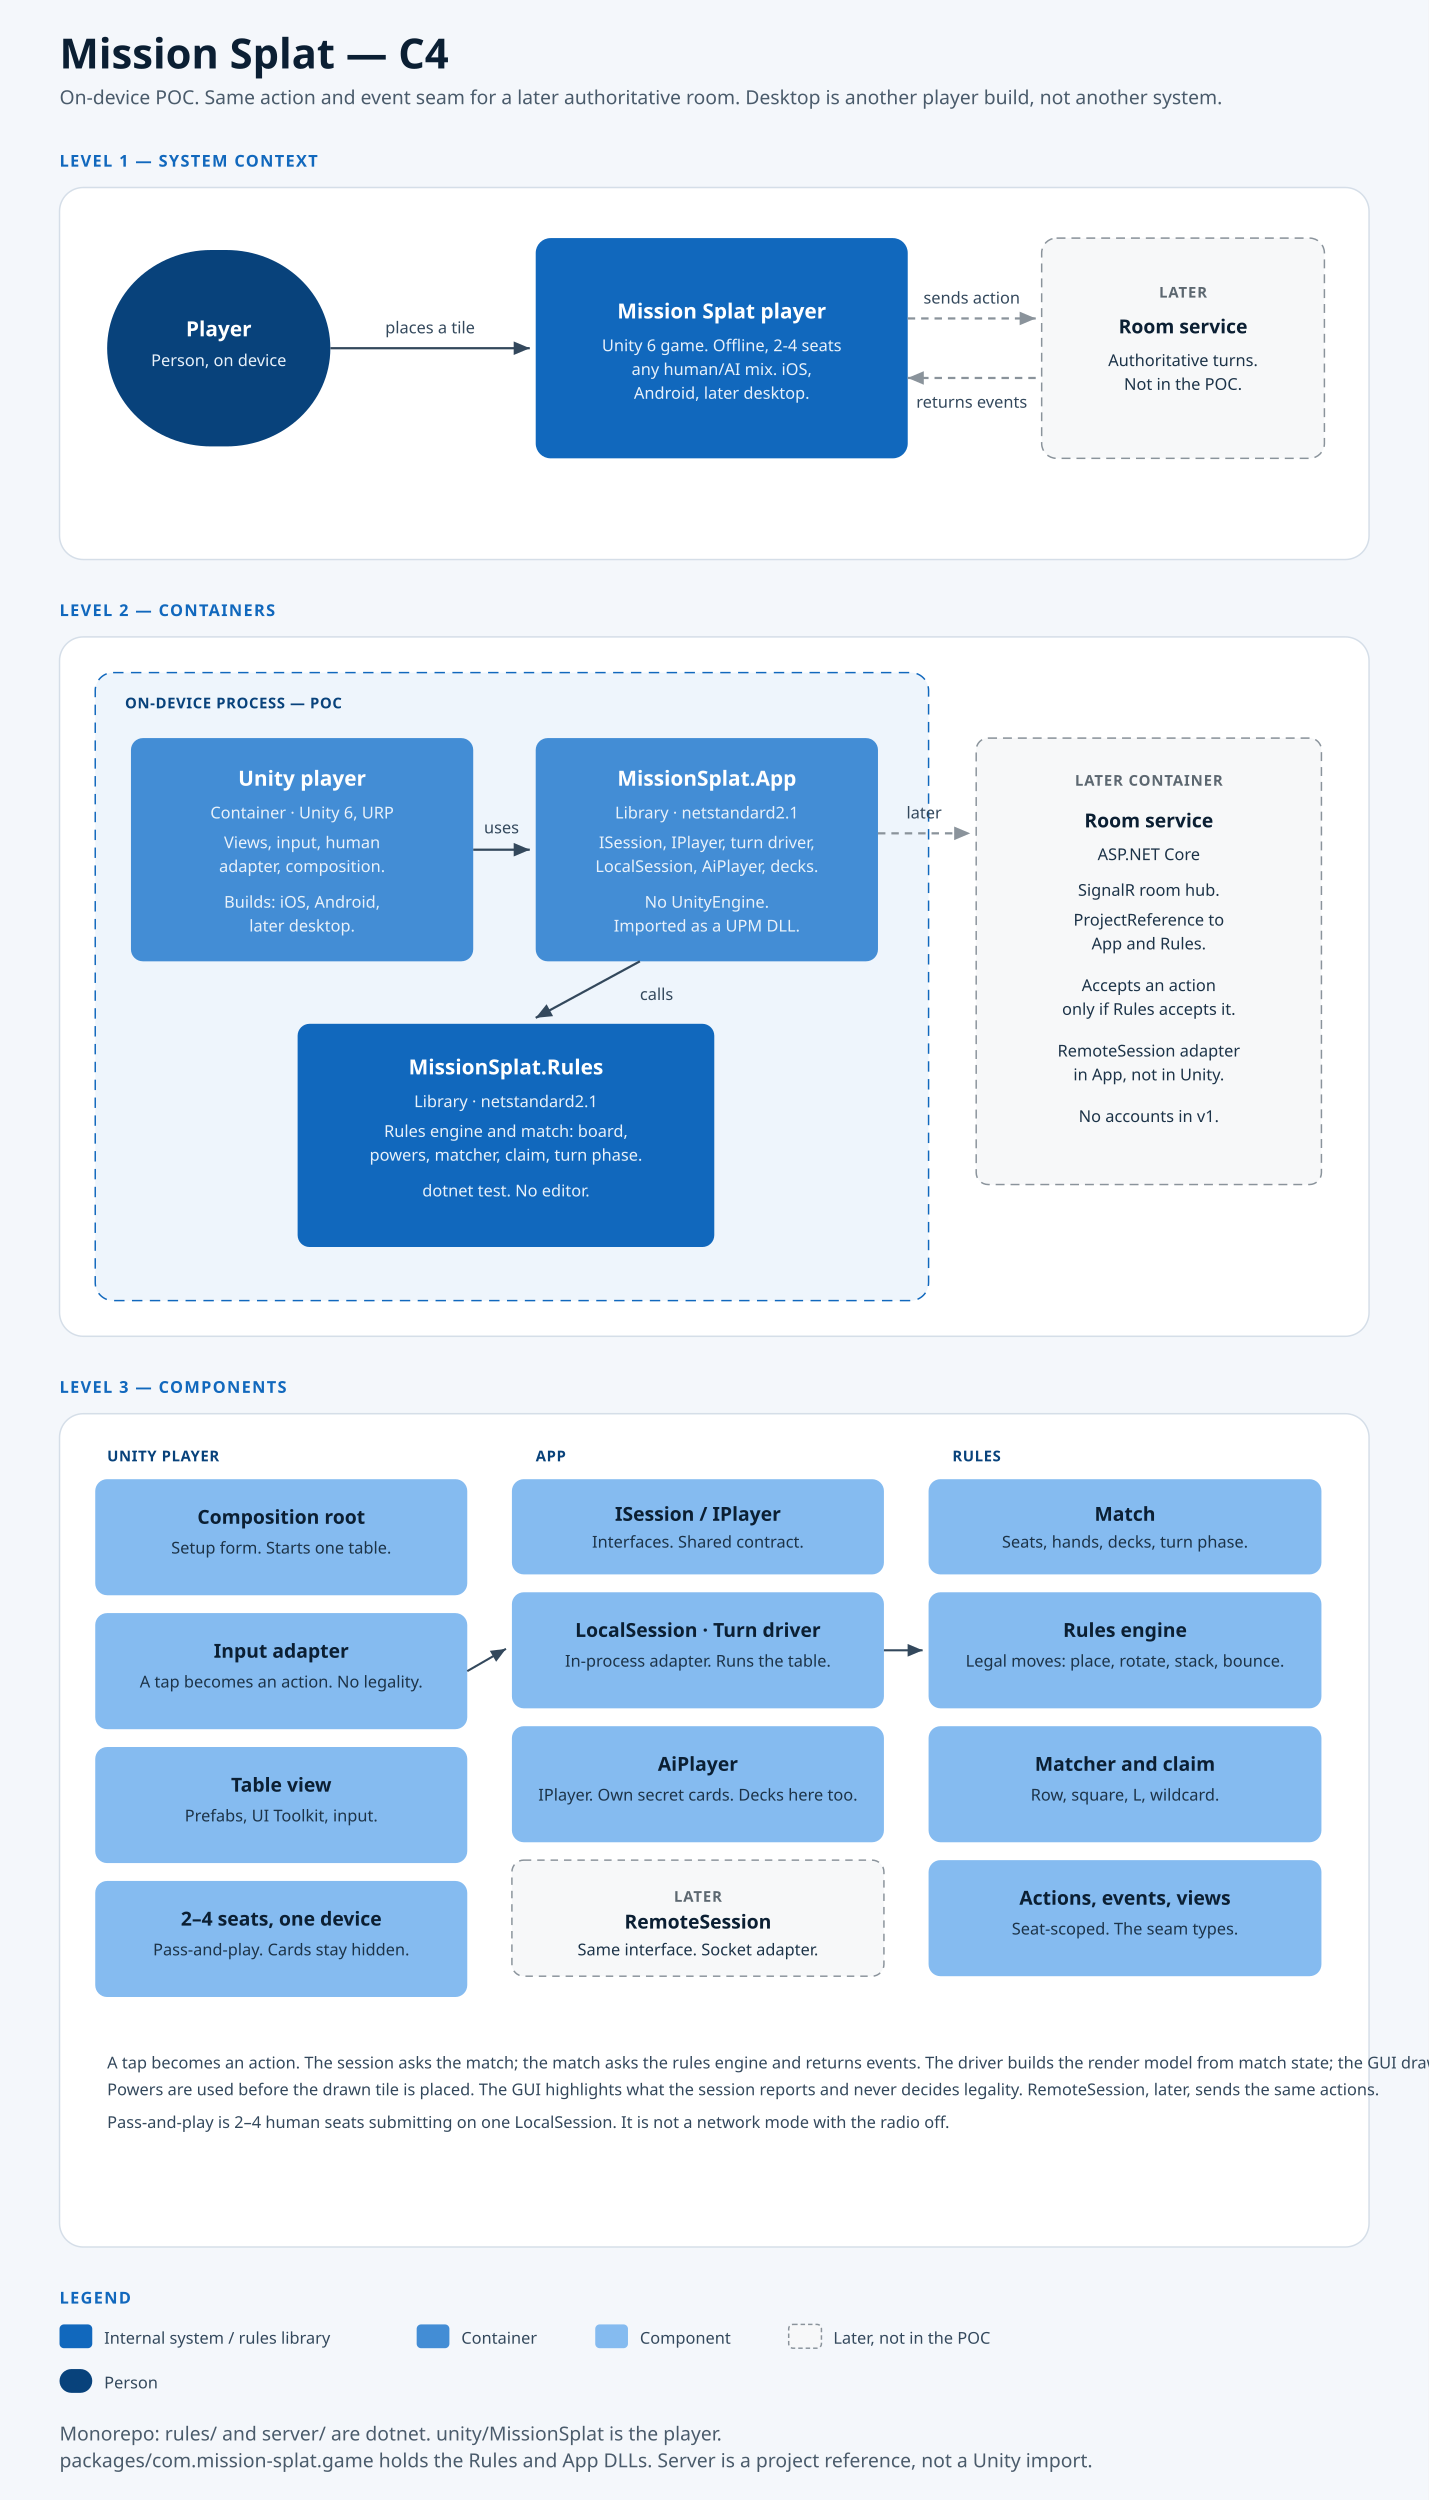
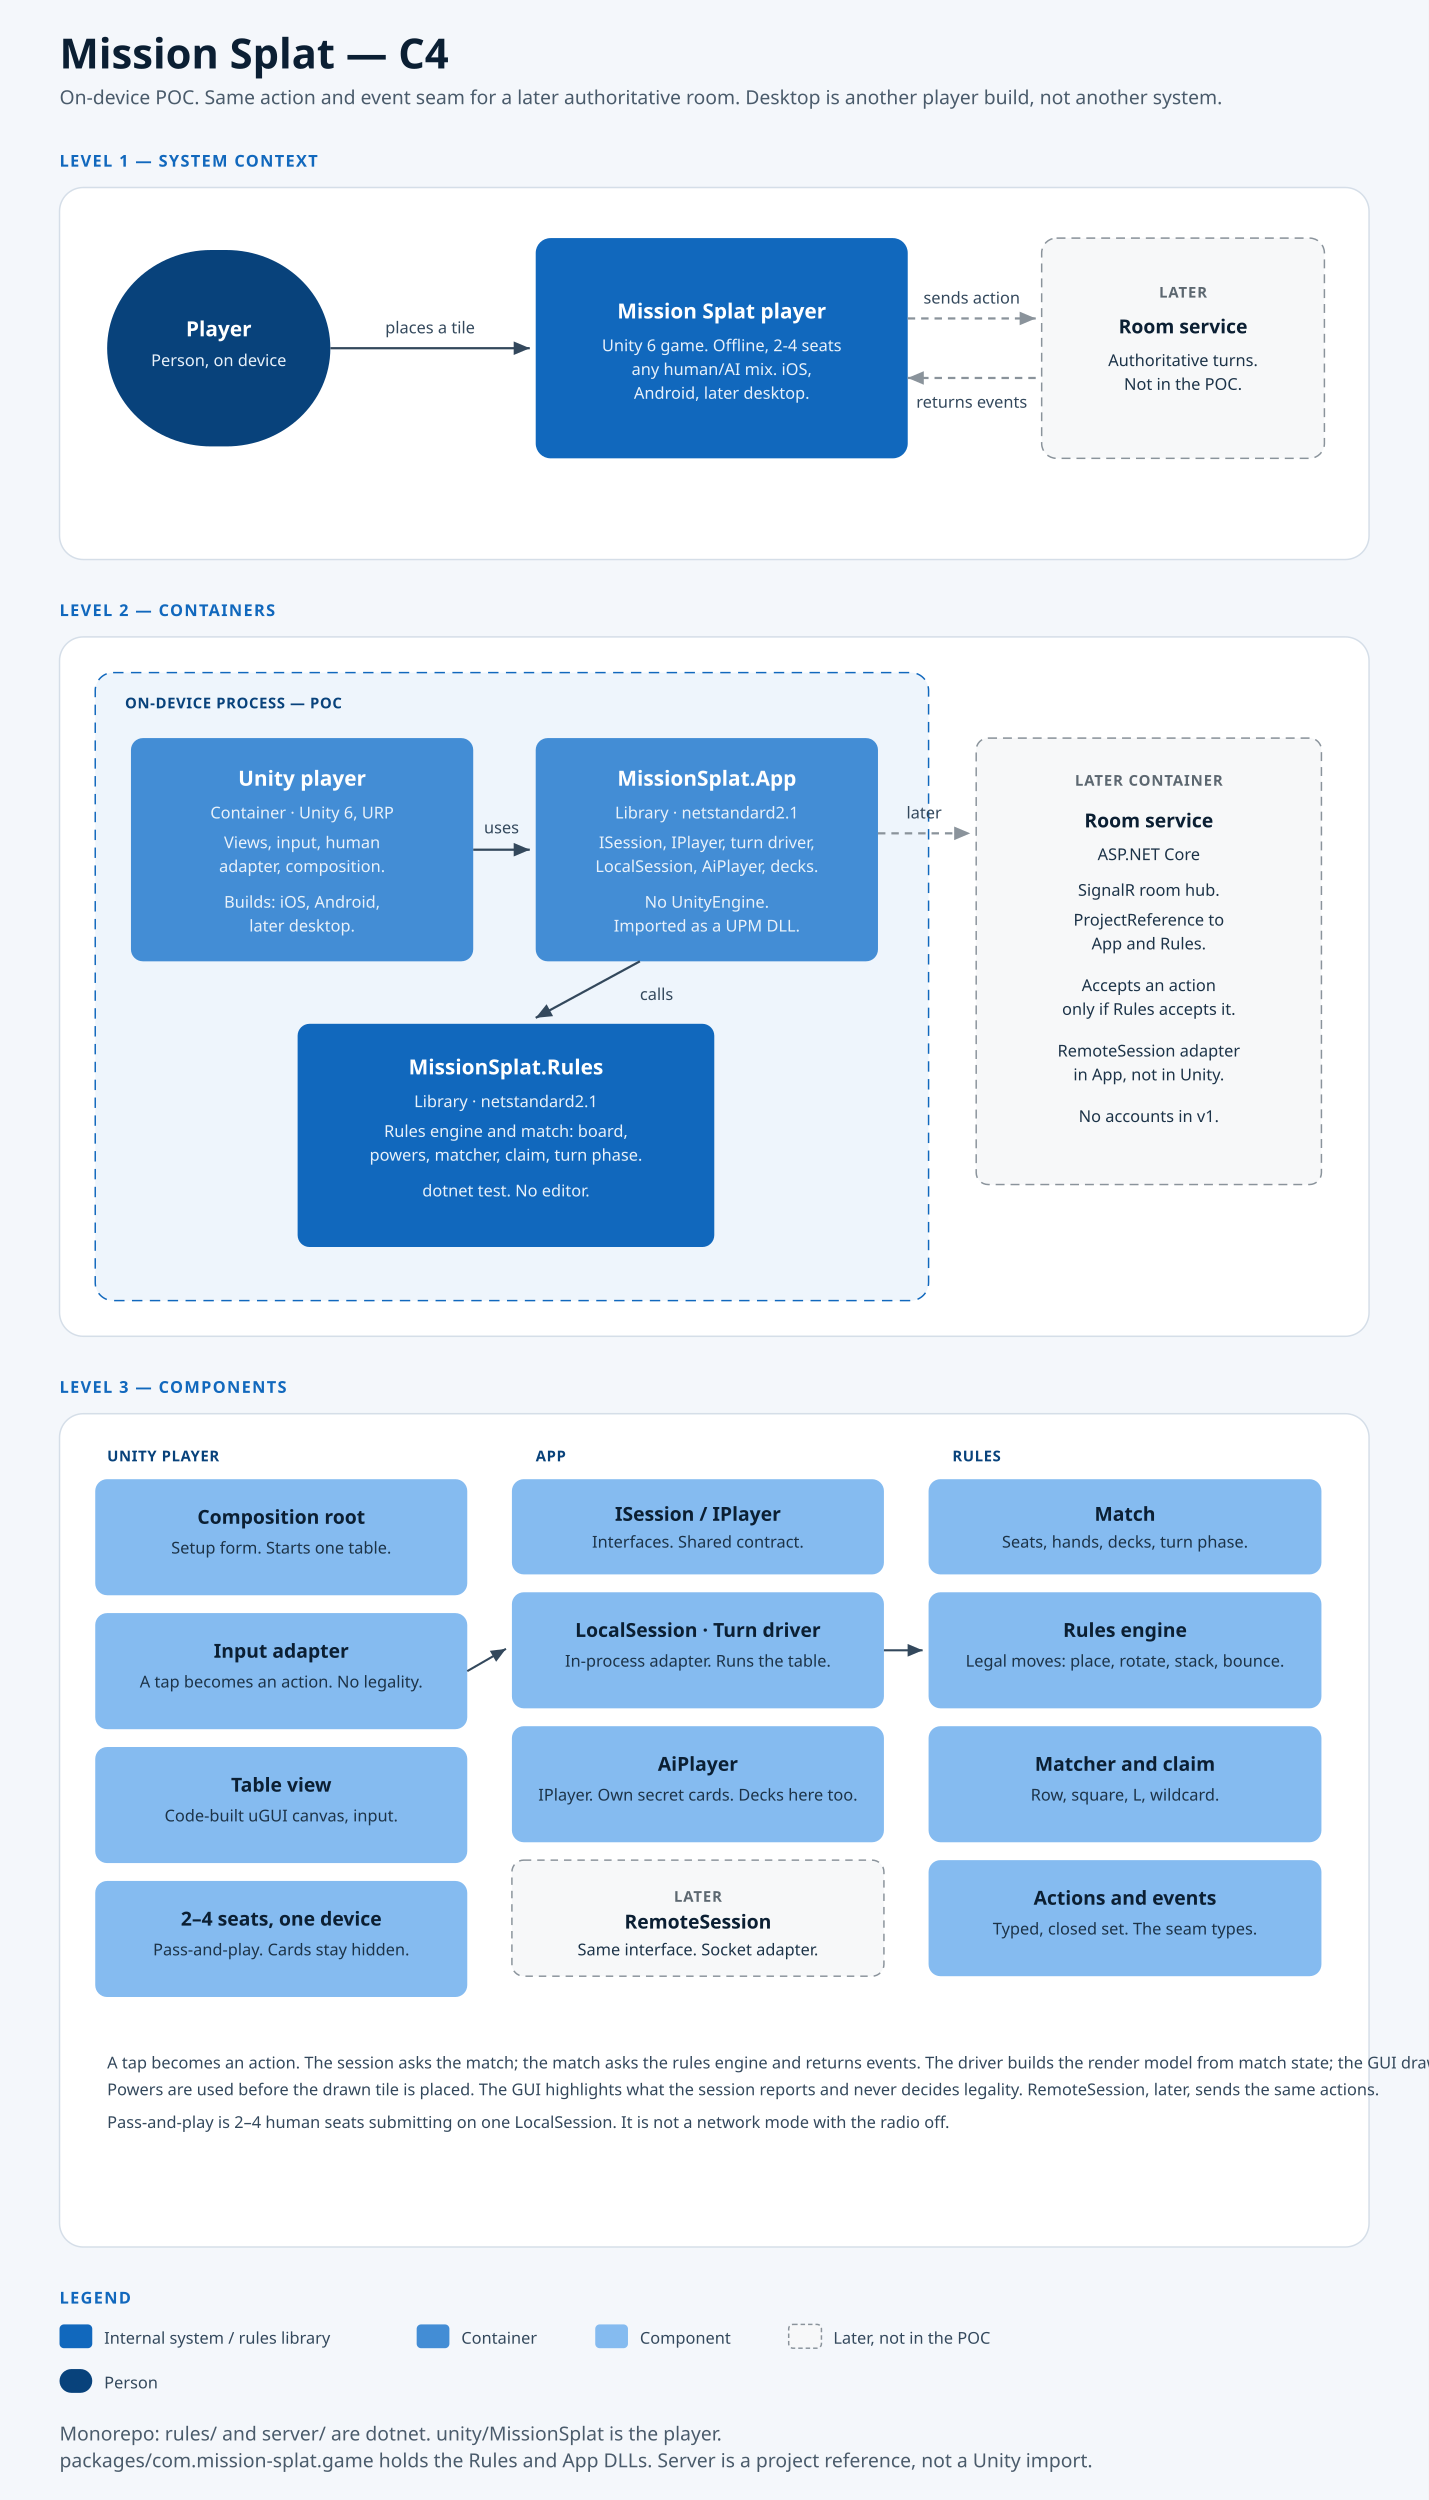
<svg xmlns="http://www.w3.org/2000/svg" viewBox="0 0 960 1680" width="960" height="1680" role="img" aria-labelledby="title desc">
  <defs>
    <style>
      .h1 { font: 700 28px system-ui, Segoe UI, sans-serif; fill: #0b1f33; }
      .h2 { font: 700 16px system-ui, Segoe UI, sans-serif; fill: #0b1f33; }
      .sub { font: 400 13px system-ui, Segoe UI, sans-serif; fill: #4a5b6b; }
      .box-title { font: 700 14px system-ui, Segoe UI, sans-serif; fill: #fff; }
      .box-title-dark { font: 700 13px system-ui, Segoe UI, sans-serif; fill: #0b1f33; }
      .box-body { font: 400 11px system-ui, Segoe UI, sans-serif; fill: #e8f1fa; }
      .box-body-dark { font: 400 11px system-ui, Segoe UI, sans-serif; fill: #1c3348; }
      .tag { font: 700 10px system-ui, Segoe UI, sans-serif; fill: #08427b; letter-spacing: .04em; }
      .rel { font: 400 11px system-ui, Segoe UI, sans-serif; fill: #33485c; }
      .level { font: 700 11px system-ui, Segoe UI, sans-serif; fill: #1168bd; letter-spacing: .08em; }
      .future { font: 700 10px system-ui, Segoe UI, sans-serif; fill: #5c6770; letter-spacing: .06em; }
    </style>
    <marker id="arrow" viewBox="0 0 10 10" refX="9" refY="5" markerWidth="8" markerHeight="8" orient="auto-start-reverse">
      <path d="M 0 1.2 L 9 5 L 0 8.8 z" fill="#33485c" />
    </marker>
    <marker id="arrow-future" viewBox="0 0 10 10" refX="9" refY="5" markerWidth="8" markerHeight="8" orient="auto-start-reverse">
      <path d="M 0 1.2 L 9 5 L 0 8.8 z" fill="#8a939b" />
    </marker>
  </defs>
  <rect width="960" height="1680" fill="#f4f7fb" />
  <text x="40" y="46" class="h1">Mission Splat — C4</text>
  <text x="40" y="70" class="sub">On-device POC. Same action and event seam for a later authoritative room. Desktop is another player build, not another system.</text>
  <text x="40" y="112" class="level">LEVEL 1 — SYSTEM CONTEXT</text>
  <rect x="40" y="126" width="880" height="250" rx="16" fill="#fff" stroke="#d5dee8" />
  <rect x="72" y="168" width="150" height="132" rx="70" fill="#08427b" />
  <text x="147" y="226" text-anchor="middle" class="box-title">Player</text>
  <text x="147" y="246" text-anchor="middle" class="box-body">Person, on device</text>
  <rect x="360" y="160" width="250" height="148" rx="10" fill="#1168bd" />
  <text x="485" y="214" text-anchor="middle" class="box-title">Mission Splat player</text>
  <text x="485" y="236" text-anchor="middle" class="box-body">Unity 6 game. Offline, 2-4 seats</text>
  <text x="485" y="252" text-anchor="middle" class="box-body">any human/AI mix. iOS,</text>
  <text x="485" y="268" text-anchor="middle" class="box-body">Android, later desktop.</text>
  <rect x="700" y="160" width="190" height="148" rx="10" fill="#f7f8f9" stroke="#8a939b" stroke-dasharray="6 4" />
  <text x="795" y="200" text-anchor="middle" class="future">LATER</text>
  <text x="795" y="224" text-anchor="middle" class="box-title-dark">Room service</text>
  <text x="795" y="246" text-anchor="middle" class="box-body-dark">Authoritative turns.</text>
  <text x="795" y="262" text-anchor="middle" class="box-body-dark">Not in the POC.</text>
  <line x1="222" y1="234" x2="356" y2="234" stroke="#33485c" stroke-width="1.5" marker-end="url(#arrow)" />
  <text x="289" y="224" text-anchor="middle" class="rel">places a tile</text>
  <line x1="610" y1="214" x2="696" y2="214" stroke="#8a939b" stroke-width="1.5" stroke-dasharray="5 4" marker-end="url(#arrow-future)" />
  <text x="653" y="204" text-anchor="middle" class="rel">sends action</text>
  <line x1="696" y1="254" x2="610" y2="254" stroke="#8a939b" stroke-width="1.5" stroke-dasharray="5 4" marker-end="url(#arrow-future)" />
  <text x="653" y="274" text-anchor="middle" class="rel">returns events</text>
  <text x="40" y="414" class="level">LEVEL 2 — CONTAINERS</text>
  <rect x="40" y="428" width="880" height="470" rx="16" fill="#fff" stroke="#d5dee8" />
  <rect x="64" y="452" width="560" height="422" rx="12" fill="#eef5fc" stroke="#1168bd" stroke-dasharray="7 5" />
  <text x="84" y="476" class="tag">ON-DEVICE PROCESS — POC</text>
  <rect x="88" y="496" width="230" height="150" rx="8" fill="#438dd5" />
  <text x="203" y="528" text-anchor="middle" class="box-title">Unity player</text>
  <text x="203" y="550" text-anchor="middle" class="box-body">Container · Unity 6, URP</text>
  <text x="203" y="570" text-anchor="middle" class="box-body">Views, input, human</text>
  <text x="203" y="586" text-anchor="middle" class="box-body">adapter, composition.</text>
  <text x="203" y="610" text-anchor="middle" class="box-body">Builds: iOS, Android,</text>
  <text x="203" y="626" text-anchor="middle" class="box-body">later desktop.</text>
  <rect x="360" y="496" width="230" height="150" rx="8" fill="#438dd5" />
  <text x="475" y="528" text-anchor="middle" class="box-title">MissionSplat.App</text>
  <text x="475" y="550" text-anchor="middle" class="box-body">Library · netstandard2.1</text>
  <text x="475" y="570" text-anchor="middle" class="box-body">ISession, IPlayer, turn driver,</text>
  <text x="475" y="586" text-anchor="middle" class="box-body">LocalSession, AiPlayer, decks.</text>
  <text x="475" y="610" text-anchor="middle" class="box-body">No UnityEngine.</text>
  <text x="475" y="626" text-anchor="middle" class="box-body">Imported as a UPM DLL.</text>
  <rect x="200" y="688" width="280" height="150" rx="8" fill="#1168bd" />
  <text x="340" y="722" text-anchor="middle" class="box-title">MissionSplat.Rules</text>
  <text x="340" y="744" text-anchor="middle" class="box-body">Library · netstandard2.1</text>
  <text x="340" y="764" text-anchor="middle" class="box-body">Rules engine and match: board,</text>
  <text x="340" y="780" text-anchor="middle" class="box-body">powers, matcher, claim, turn phase.</text>
  <text x="340" y="804" text-anchor="middle" class="box-body">dotnet test. No editor.</text>
  <line x1="318" y1="571" x2="356" y2="571" stroke="#33485c" stroke-width="1.5" marker-end="url(#arrow)" />
  <text x="337" y="560" text-anchor="middle" class="rel">uses</text>
  <line x1="430" y1="646" x2="360" y2="684" stroke="#33485c" stroke-width="1.5" marker-end="url(#arrow)" />
  <text x="430" y="672" class="rel">calls</text>
  <rect x="656" y="496" width="232" height="300" rx="8" fill="#f7f8f9" stroke="#8a939b" stroke-dasharray="6 4" />
  <text x="772" y="528" text-anchor="middle" class="future">LATER CONTAINER</text>
  <text x="772" y="556" text-anchor="middle" class="box-title-dark">Room service</text>
  <text x="772" y="578" text-anchor="middle" class="box-body-dark">ASP.NET Core</text>
  <text x="772" y="602" text-anchor="middle" class="box-body-dark">SignalR room hub.</text>
  <text x="772" y="622" text-anchor="middle" class="box-body-dark">ProjectReference to</text>
  <text x="772" y="638" text-anchor="middle" class="box-body-dark">App and Rules.</text>
  <text x="772" y="666" text-anchor="middle" class="box-body-dark">Accepts an action</text>
  <text x="772" y="682" text-anchor="middle" class="box-body-dark">only if Rules accepts it.</text>
  <text x="772" y="710" text-anchor="middle" class="box-body-dark">RemoteSession adapter</text>
  <text x="772" y="726" text-anchor="middle" class="box-body-dark">in App, not in Unity.</text>
  <text x="772" y="754" text-anchor="middle" class="box-body-dark">No accounts in v1.</text>
  <line x1="590" y1="560" x2="652" y2="560" stroke="#8a939b" stroke-width="1.5" stroke-dasharray="5 4" marker-end="url(#arrow-future)" />
  <text x="621" y="550" text-anchor="middle" class="rel">later</text>
  <text x="40" y="936" class="level">LEVEL 3 — COMPONENTS</text>
  <rect x="40" y="950" width="880" height="560" rx="16" fill="#fff" stroke="#d5dee8" />
  <text x="72" y="982" class="tag">UNITY PLAYER</text>
  <rect x="64" y="994" width="250" height="78" rx="8" fill="#85bbf0" />
  <text x="189" y="1024" text-anchor="middle" class="box-title-dark">Composition root</text>
  <text x="189" y="1044" text-anchor="middle" class="box-body-dark">Setup form. Starts one table.</text>
  <rect x="64" y="1084" width="250" height="78" rx="8" fill="#85bbf0" />
  <text x="189" y="1114" text-anchor="middle" class="box-title-dark">Input adapter</text>
  <text x="189" y="1134" text-anchor="middle" class="box-body-dark">A tap becomes an action. No legality.</text>
  <rect x="64" y="1174" width="250" height="78" rx="8" fill="#85bbf0" />
  <text x="189" y="1204" text-anchor="middle" class="box-title-dark">Table view</text>
-   <text x="189" y="1224" text-anchor="middle" class="box-body-dark">Prefabs, UI Toolkit, input.</text>
+   <text x="189" y="1224" text-anchor="middle" class="box-body-dark">Code-built uGUI canvas, input.</text>
  <rect x="64" y="1264" width="250" height="78" rx="8" fill="#85bbf0" />
  <text x="189" y="1294" text-anchor="middle" class="box-title-dark">2–4 seats, one device</text>
  <text x="189" y="1314" text-anchor="middle" class="box-body-dark">Pass-and-play. Cards stay hidden.</text>
  <text x="360" y="982" class="tag">APP</text>
  <rect x="344" y="994" width="250" height="64" rx="8" fill="#85bbf0" />
  <text x="469" y="1022" text-anchor="middle" class="box-title-dark">ISession / IPlayer</text>
  <text x="469" y="1040" text-anchor="middle" class="box-body-dark">Interfaces. Shared contract.</text>
  <rect x="344" y="1070" width="250" height="78" rx="8" fill="#85bbf0" />
  <text x="469" y="1100" text-anchor="middle" class="box-title-dark">LocalSession · Turn driver</text>
  <text x="469" y="1120" text-anchor="middle" class="box-body-dark">In-process adapter. Runs the table.</text>
  <rect x="344" y="1160" width="250" height="78" rx="8" fill="#85bbf0" />
  <text x="469" y="1190" text-anchor="middle" class="box-title-dark">AiPlayer</text>
  <text x="469" y="1210" text-anchor="middle" class="box-body-dark">IPlayer. Own secret cards. Decks here too.</text>
  <rect x="344" y="1250" width="250" height="78" rx="8" fill="#f7f8f9" stroke="#8a939b" stroke-dasharray="5 4" />
  <text x="469" y="1278" text-anchor="middle" class="future">LATER</text>
  <text x="469" y="1296" text-anchor="middle" class="box-title-dark">RemoteSession</text>
  <text x="469" y="1314" text-anchor="middle" class="box-body-dark">Same interface. Socket adapter.</text>
  <text x="640" y="982" class="tag">RULES</text>
  <rect x="624" y="994" width="264" height="64" rx="8" fill="#85bbf0" />
  <text x="756" y="1022" text-anchor="middle" class="box-title-dark">Match</text>
  <text x="756" y="1040" text-anchor="middle" class="box-body-dark">Seats, hands, decks, turn phase.</text>
  <rect x="624" y="1070" width="264" height="78" rx="8" fill="#85bbf0" />
  <text x="756" y="1100" text-anchor="middle" class="box-title-dark">Rules engine</text>
  <text x="756" y="1120" text-anchor="middle" class="box-body-dark">Legal moves: place, rotate, stack, bounce.</text>
  <rect x="624" y="1160" width="264" height="78" rx="8" fill="#85bbf0" />
  <text x="756" y="1190" text-anchor="middle" class="box-title-dark">Matcher and claim</text>
  <text x="756" y="1210" text-anchor="middle" class="box-body-dark">Row, square, L, wildcard.</text>
  <rect x="624" y="1250" width="264" height="78" rx="8" fill="#85bbf0" />
-   <text x="756" y="1280" text-anchor="middle" class="box-title-dark">Actions, events, views</text>
-   <text x="756" y="1300" text-anchor="middle" class="box-body-dark">Seat-scoped. The seam types.</text>
+   <text x="756" y="1280" text-anchor="middle" class="box-title-dark">Actions and events</text>
+   <text x="756" y="1300" text-anchor="middle" class="box-body-dark">Typed, closed set. The seam types.</text>
  <line x1="314" y1="1123" x2="340" y2="1108" stroke="#33485c" stroke-width="1.4" marker-end="url(#arrow)" />
  <line x1="594" y1="1109" x2="620" y2="1109" stroke="#33485c" stroke-width="1.4" marker-end="url(#arrow)" />
  <text x="72" y="1390" class="rel">A tap becomes an action. The session asks the match; the match asks the rules engine and returns events. The driver builds the render model from match state; the GUI draws it.</text>
  <text x="72" y="1408" class="rel">Powers are used before the drawn tile is placed. The GUI highlights what the session reports and never decides legality. RemoteSession, later, sends the same actions.</text>
  <text x="72" y="1430" class="rel">Pass-and-play is 2–4 human seats submitting on one LocalSession. It is not a network mode with the radio off.</text>
  <text x="40" y="1548" class="level">LEGEND</text>
  <rect x="40" y="1562" width="22" height="16" rx="3" fill="#1168bd" />
  <text x="70" y="1575" class="rel">Internal system / rules library</text>
  <rect x="280" y="1562" width="22" height="16" rx="3" fill="#438dd5" />
  <text x="310" y="1575" class="rel">Container</text>
  <rect x="400" y="1562" width="22" height="16" rx="3" fill="#85bbf0" />
  <text x="430" y="1575" class="rel">Component</text>
  <rect x="530" y="1562" width="22" height="16" rx="3" fill="#f7f8f9" stroke="#8a939b" stroke-dasharray="3 2" />
  <text x="560" y="1575" class="rel">Later, not in the POC</text>
  <rect x="40" y="1592" width="22" height="16" rx="8" fill="#08427b" />
  <text x="70" y="1605" class="rel">Person</text>
  <text x="40" y="1640" class="sub">Monorepo: rules/ and server/ are dotnet. unity/MissionSplat is the player.</text>
  <text x="40" y="1658" class="sub">packages/com.mission-splat.game holds the Rules and App DLLs. Server is a project reference, not a Unity import.</text>
</svg>
